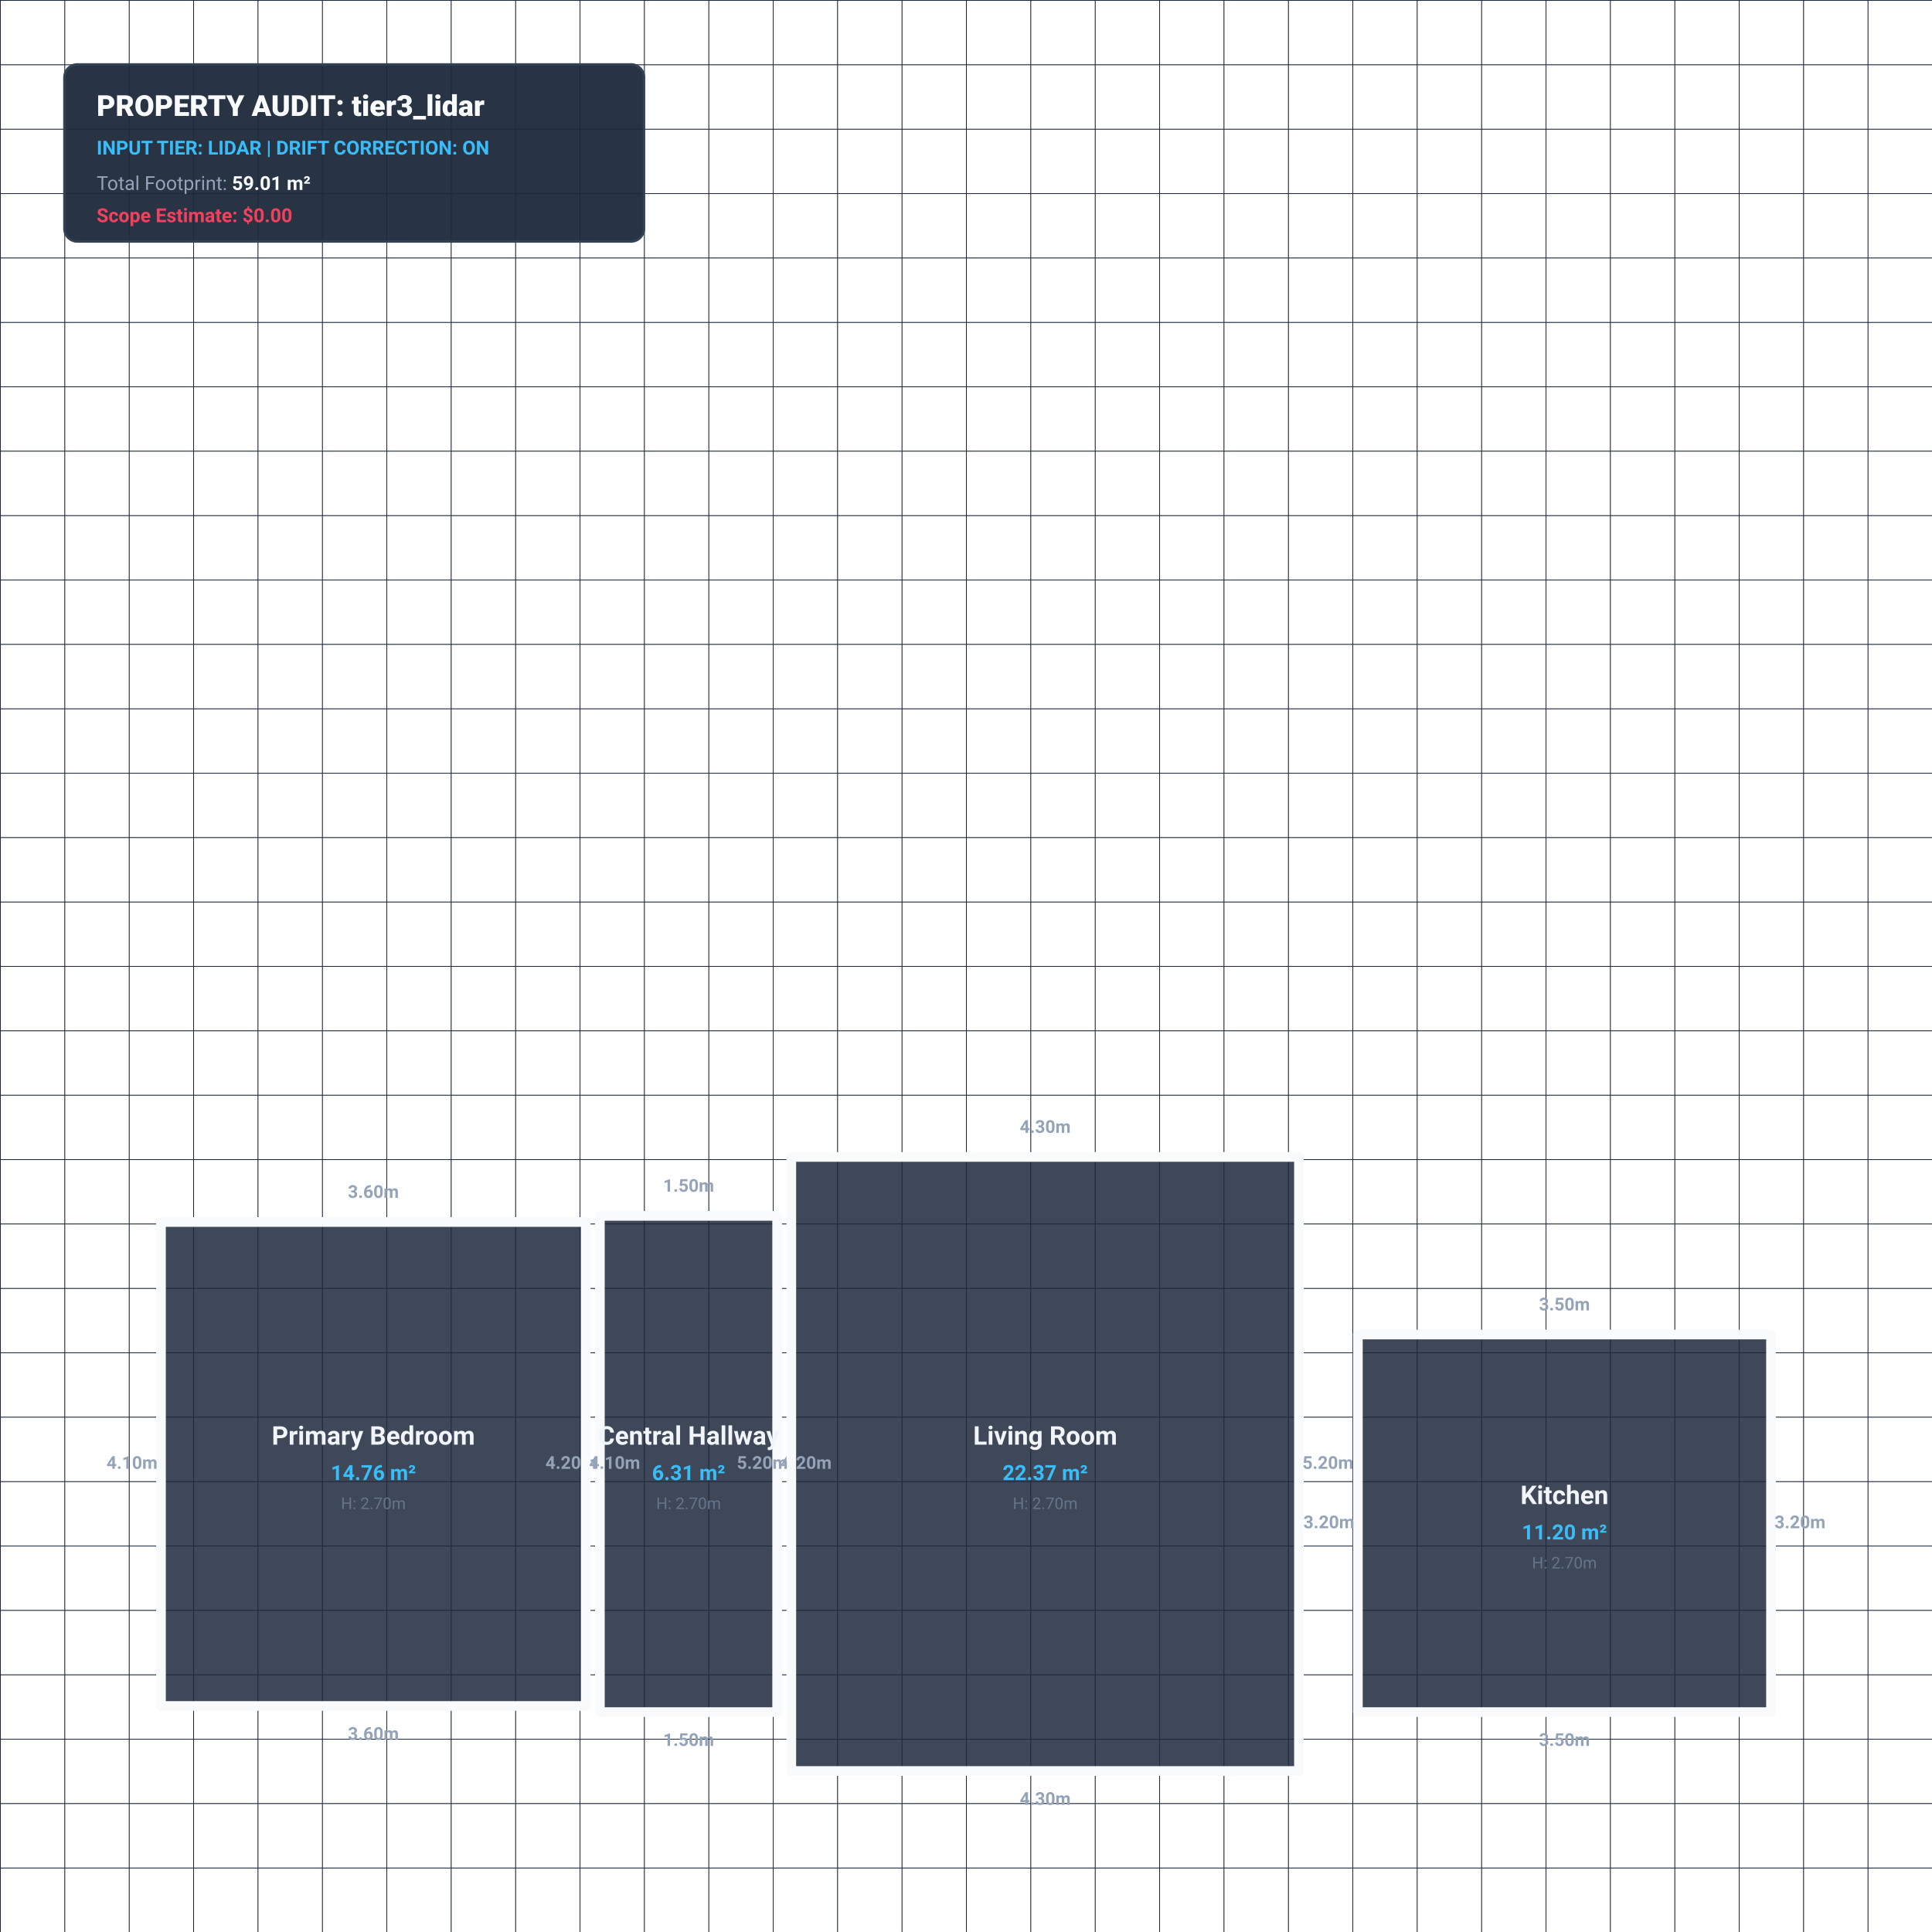
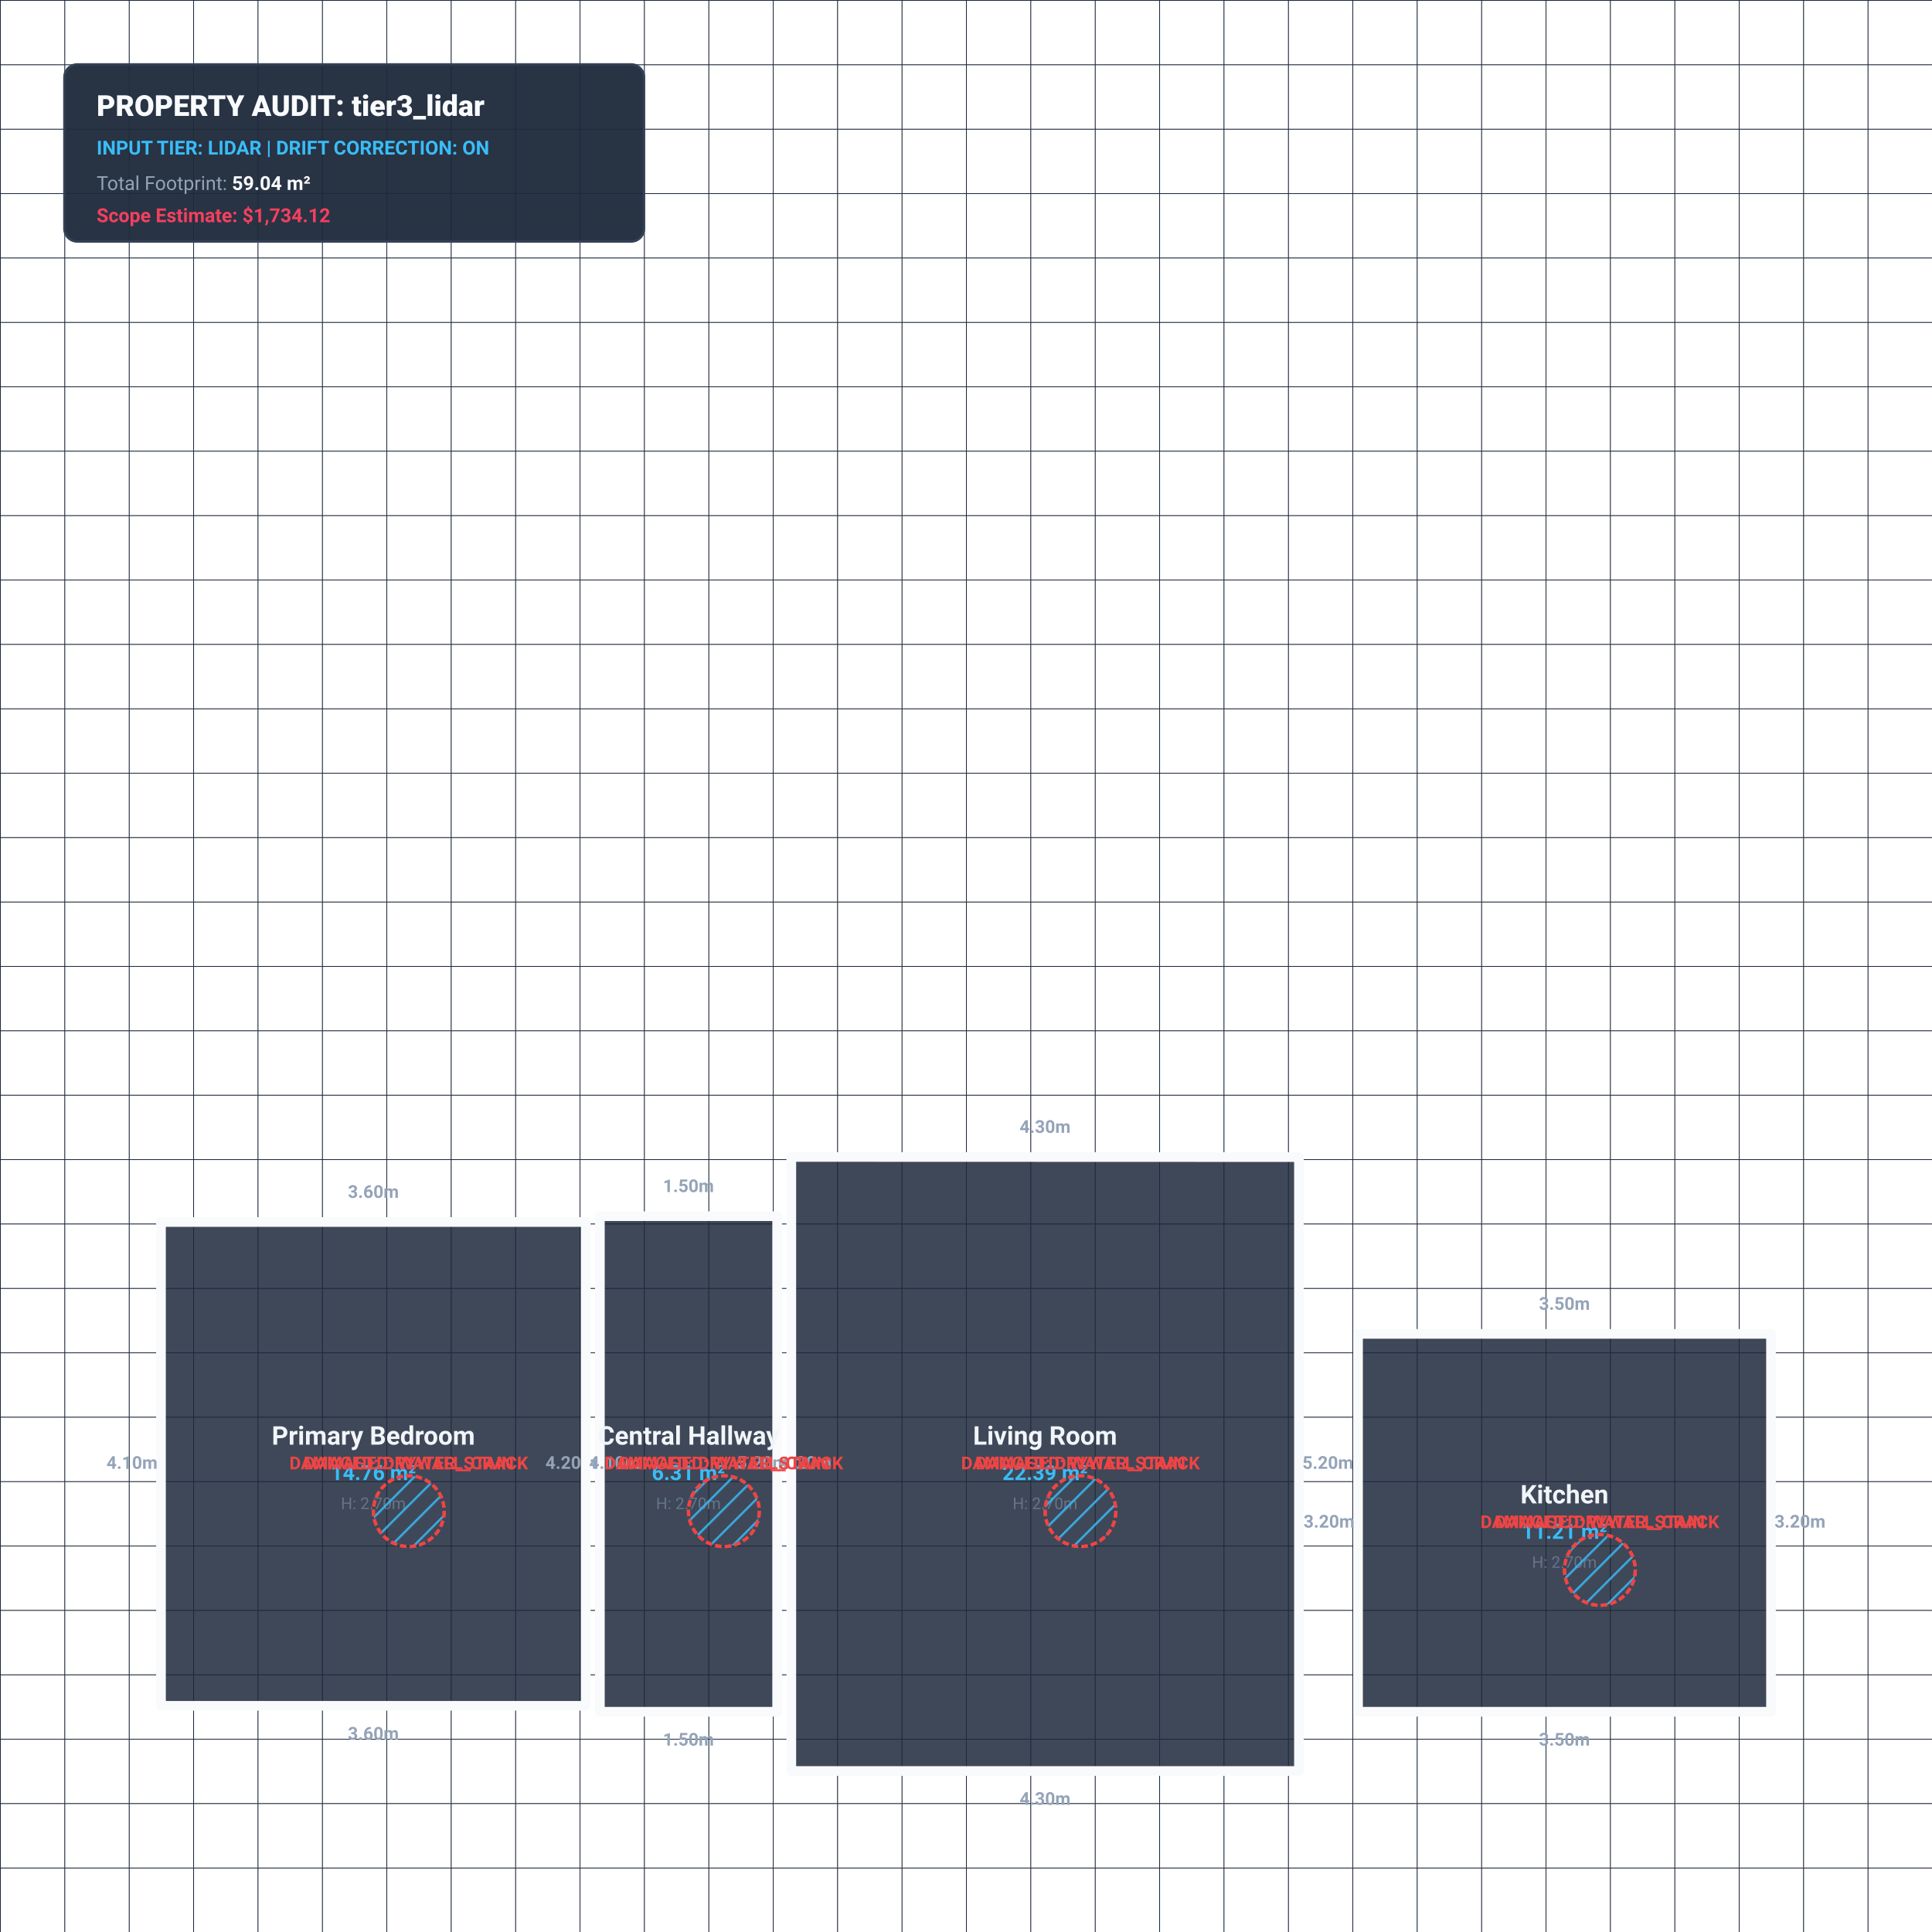
<svg xmlns="http://www.w3.org/2000/svg" viewBox="0 0 1200 1200" width="1200" height="1200" style="background-color: #0f172a; font-family: -apple-system, BlinkMacSystemFont, Segoe UI, Roboto, Helvetica, Arial, sans-serif;">
  <defs>
    <pattern id="grid" width="40" height="40" patternUnits="userSpaceOnUse">
      <path d="M 40 0 L 0 0 0 40" fill="none" stroke="#1e293b" stroke-width="1" />
    </pattern>
    <pattern id="waterHatch" width="10" height="10" patternTransform="rotate(45 0 0)" patternUnits="userSpaceOnUse">
      <line x1="0" y1="0" x2="0" y2="10" stroke="#38bdf8" stroke-width="2.5" opacity="0.6" />
    </pattern>
  </defs>
  <rect width="100%" height="100%" fill="url(#grid)" />
-   <polygon points="372.6,1063.4 482.7,1063.4 482.7,755.2 372.6,755.2" fill="#1e293b" fill-opacity="0.85" stroke="#64748b" stroke-width="2" />
-   <polygon points="491.5,718.6 491.5,1100.0 806.8,1100.0 806.8,718.6" fill="#1e293b" fill-opacity="0.85" stroke="#64748b" stroke-width="2" />
-   <polygon points="363.8,1059.6 363.8,759.0 100.0,759.0 100.0,1059.6" fill="#1e293b" fill-opacity="0.85" stroke="#64748b" stroke-width="2" />
-   <polygon points="843.4,1063.4 1100.0,1063.4 1100.0,828.9 843.4,828.9" fill="#1e293b" fill-opacity="0.85" stroke="#64748b" stroke-width="2" />
-   <line x1="372.6" y1="1063.4" x2="482.7" y2="1063.4" stroke="#f8fafc" stroke-width="6" stroke-linecap="round" />
-   <text x="427.7" y="1081.4" fill="#94a3b8" font-size="11" font-weight="600" text-anchor="middle" dominant-baseline="middle">1.50m</text>
-   <line x1="482.7" y1="1063.4" x2="482.7" y2="755.2" stroke="#f8fafc" stroke-width="6" stroke-linecap="round" />
+   <polygon points="372.6,1063.2 482.7,1063.2 482.7,755.4 372.6,755.4" fill="#1e293b" fill-opacity="0.85" stroke="#64748b" stroke-width="2" />
+   <polygon points="491.5,718.6 491.5,1100.0 806.8,1100.0 806.8,718.7" fill="#1e293b" fill-opacity="0.85" stroke="#64748b" stroke-width="2" />
+   <polygon points="363.8,1059.5 363.8,759.0 100.0,759.0 100.0,1059.5" fill="#1e293b" fill-opacity="0.85" stroke="#64748b" stroke-width="2" />
+   <polygon points="843.5,1063.2 1100.0,1063.2 1100.0,828.5 843.5,828.5" fill="#1e293b" fill-opacity="0.85" stroke="#64748b" stroke-width="2" />
+   <line x1="372.6" y1="1063.2" x2="482.7" y2="1063.2" stroke="#f8fafc" stroke-width="6" stroke-linecap="round" />
+   <text x="427.6" y="1081.2" fill="#94a3b8" font-size="11" font-weight="600" text-anchor="middle" dominant-baseline="middle">1.50m</text>
+   <line x1="482.7" y1="1063.2" x2="482.7" y2="755.4" stroke="#f8fafc" stroke-width="6" stroke-linecap="round" />
  <text x="500.7" y="909.3" fill="#94a3b8" font-size="11" font-weight="600" text-anchor="middle" dominant-baseline="middle">4.20m</text>
-   <line x1="482.7" y1="755.2" x2="372.6" y2="755.2" stroke="#f8fafc" stroke-width="6" stroke-linecap="round" />
-   <text x="427.7" y="737.2" fill="#94a3b8" font-size="11" font-weight="600" text-anchor="middle" dominant-baseline="middle">1.50m</text>
-   <line x1="372.6" y1="755.2" x2="372.6" y2="1063.4" stroke="#f8fafc" stroke-width="6" stroke-linecap="round" />
+   <line x1="482.7" y1="755.4" x2="372.6" y2="755.4" stroke="#f8fafc" stroke-width="6" stroke-linecap="round" />
+   <text x="427.6" y="737.4" fill="#94a3b8" font-size="11" font-weight="600" text-anchor="middle" dominant-baseline="middle">1.50m</text>
+   <line x1="372.6" y1="755.4" x2="372.6" y2="1063.2" stroke="#f8fafc" stroke-width="6" stroke-linecap="round" />
  <text x="354.6" y="909.3" fill="#94a3b8" font-size="11" font-weight="600" text-anchor="middle" dominant-baseline="middle">4.20m</text>
-   <text x="427.7" y="897.3" fill="#f1f5f9" font-size="16" font-weight="bold" text-anchor="middle">Central Hallway</text>
-   <text x="427.7" y="919.3" fill="#38bdf8" font-size="13" font-weight="600" text-anchor="middle">6.31 m²</text>
-   <text x="427.7" y="937.3" fill="#64748b" font-size="10" text-anchor="middle">H: 2.70m</text>
+   <text x="427.6" y="897.3" fill="#f1f5f9" font-size="16" font-weight="bold" text-anchor="middle">Central Hallway</text>
+   <text x="427.6" y="919.3" fill="#38bdf8" font-size="13" font-weight="600" text-anchor="middle">6.31 m²</text>
+   <text x="427.6" y="937.3" fill="#64748b" font-size="10" text-anchor="middle">H: 2.70m</text>
  <line x1="491.5" y1="718.6" x2="491.5" y2="1100.0" stroke="#f8fafc" stroke-width="6" stroke-linecap="round" />
  <text x="473.5" y="909.3" fill="#94a3b8" font-size="11" font-weight="600" text-anchor="middle" dominant-baseline="middle">5.20m</text>
  <line x1="491.5" y1="1100.0" x2="806.8" y2="1100.0" stroke="#f8fafc" stroke-width="6" stroke-linecap="round" />
-   <text x="649.2" y="1118.0" fill="#94a3b8" font-size="11" font-weight="600" text-anchor="middle" dominant-baseline="middle">4.30m</text>
-   <line x1="806.8" y1="1100.0" x2="806.8" y2="718.6" stroke="#f8fafc" stroke-width="6" stroke-linecap="round" />
+   <text x="649.1" y="1118.0" fill="#94a3b8" font-size="11" font-weight="600" text-anchor="middle" dominant-baseline="middle">4.30m</text>
+   <line x1="806.8" y1="1100.0" x2="806.8" y2="718.7" stroke="#f8fafc" stroke-width="6" stroke-linecap="round" />
  <text x="824.8" y="909.3" fill="#94a3b8" font-size="11" font-weight="600" text-anchor="middle" dominant-baseline="middle">5.20m</text>
-   <line x1="806.8" y1="718.6" x2="491.5" y2="718.6" stroke="#f8fafc" stroke-width="6" stroke-linecap="round" />
-   <text x="649.2" y="700.6" fill="#94a3b8" font-size="11" font-weight="600" text-anchor="middle" dominant-baseline="middle">4.30m</text>
-   <text x="649.2" y="897.3" fill="#f1f5f9" font-size="16" font-weight="bold" text-anchor="middle">Living Room</text>
-   <text x="649.2" y="919.3" fill="#38bdf8" font-size="13" font-weight="600" text-anchor="middle">22.37 m²</text>
-   <text x="649.2" y="937.3" fill="#64748b" font-size="10" text-anchor="middle">H: 2.70m</text>
-   <line x1="363.8" y1="1059.6" x2="363.8" y2="759.0" stroke="#f8fafc" stroke-width="6" stroke-linecap="round" />
+   <line x1="806.8" y1="718.7" x2="491.5" y2="718.6" stroke="#f8fafc" stroke-width="6" stroke-linecap="round" />
+   <text x="649.1" y="700.6" fill="#94a3b8" font-size="11" font-weight="600" text-anchor="middle" dominant-baseline="middle">4.30m</text>
+   <text x="649.1" y="897.3" fill="#f1f5f9" font-size="16" font-weight="bold" text-anchor="middle">Living Room</text>
+   <text x="649.1" y="919.3" fill="#38bdf8" font-size="13" font-weight="600" text-anchor="middle">22.39 m²</text>
+   <text x="649.1" y="937.3" fill="#64748b" font-size="10" text-anchor="middle">H: 2.70m</text>
+   <line x1="363.8" y1="1059.5" x2="363.8" y2="759.0" stroke="#f8fafc" stroke-width="6" stroke-linecap="round" />
  <text x="381.8" y="909.3" fill="#94a3b8" font-size="11" font-weight="600" text-anchor="middle" dominant-baseline="middle">4.10m</text>
  <line x1="363.8" y1="759.0" x2="100.0" y2="759.0" stroke="#f8fafc" stroke-width="6" stroke-linecap="round" />
  <text x="231.9" y="741.0" fill="#94a3b8" font-size="11" font-weight="600" text-anchor="middle" dominant-baseline="middle">3.60m</text>
-   <line x1="100.0" y1="759.0" x2="100.0" y2="1059.6" stroke="#f8fafc" stroke-width="6" stroke-linecap="round" />
+   <line x1="100.0" y1="759.0" x2="100.0" y2="1059.5" stroke="#f8fafc" stroke-width="6" stroke-linecap="round" />
  <text x="82.0" y="909.3" fill="#94a3b8" font-size="11" font-weight="600" text-anchor="middle" dominant-baseline="middle">4.10m</text>
-   <line x1="100.0" y1="1059.6" x2="363.8" y2="1059.6" stroke="#f8fafc" stroke-width="6" stroke-linecap="round" />
-   <text x="231.9" y="1077.6" fill="#94a3b8" font-size="11" font-weight="600" text-anchor="middle" dominant-baseline="middle">3.60m</text>
+   <line x1="100.0" y1="1059.5" x2="363.8" y2="1059.5" stroke="#f8fafc" stroke-width="6" stroke-linecap="round" />
+   <text x="231.9" y="1077.5" fill="#94a3b8" font-size="11" font-weight="600" text-anchor="middle" dominant-baseline="middle">3.60m</text>
  <text x="231.9" y="897.3" fill="#f1f5f9" font-size="16" font-weight="bold" text-anchor="middle">Primary Bedroom</text>
  <text x="231.9" y="919.3" fill="#38bdf8" font-size="13" font-weight="600" text-anchor="middle">14.76 m²</text>
  <text x="231.9" y="937.3" fill="#64748b" font-size="10" text-anchor="middle">H: 2.70m</text>
-   <line x1="843.4" y1="1063.4" x2="1100.0" y2="1063.4" stroke="#f8fafc" stroke-width="6" stroke-linecap="round" />
-   <text x="971.7" y="1081.4" fill="#94a3b8" font-size="11" font-weight="600" text-anchor="middle" dominant-baseline="middle">3.50m</text>
-   <line x1="1100.0" y1="1063.4" x2="1100.0" y2="828.9" stroke="#f8fafc" stroke-width="6" stroke-linecap="round" />
-   <text x="1118.0" y="946.2" fill="#94a3b8" font-size="11" font-weight="600" text-anchor="middle" dominant-baseline="middle">3.20m</text>
-   <line x1="1100.0" y1="828.9" x2="843.4" y2="828.9" stroke="#f8fafc" stroke-width="6" stroke-linecap="round" />
-   <text x="971.7" y="810.9" fill="#94a3b8" font-size="11" font-weight="600" text-anchor="middle" dominant-baseline="middle">3.50m</text>
-   <line x1="843.4" y1="828.9" x2="843.4" y2="1063.4" stroke="#f8fafc" stroke-width="6" stroke-linecap="round" />
-   <text x="825.4" y="946.2" fill="#94a3b8" font-size="11" font-weight="600" text-anchor="middle" dominant-baseline="middle">3.20m</text>
-   <text x="971.7" y="934.2" fill="#f1f5f9" font-size="16" font-weight="bold" text-anchor="middle">Kitchen</text>
-   <text x="971.7" y="956.2" fill="#38bdf8" font-size="13" font-weight="600" text-anchor="middle">11.20 m²</text>
-   <text x="971.7" y="974.2" fill="#64748b" font-size="10" text-anchor="middle">H: 2.70m</text>
+   <line x1="843.5" y1="1063.2" x2="1100.0" y2="1063.2" stroke="#f8fafc" stroke-width="6" stroke-linecap="round" />
+   <text x="971.7" y="1081.2" fill="#94a3b8" font-size="11" font-weight="600" text-anchor="middle" dominant-baseline="middle">3.50m</text>
+   <line x1="1100.0" y1="1063.2" x2="1100.0" y2="828.5" stroke="#f8fafc" stroke-width="6" stroke-linecap="round" />
+   <text x="1118.0" y="945.8" fill="#94a3b8" font-size="11" font-weight="600" text-anchor="middle" dominant-baseline="middle">3.20m</text>
+   <line x1="1100.0" y1="828.5" x2="843.5" y2="828.5" stroke="#f8fafc" stroke-width="6" stroke-linecap="round" />
+   <text x="971.7" y="810.5" fill="#94a3b8" font-size="11" font-weight="600" text-anchor="middle" dominant-baseline="middle">3.50m</text>
+   <line x1="843.5" y1="828.5" x2="843.5" y2="1063.2" stroke="#f8fafc" stroke-width="6" stroke-linecap="round" />
+   <text x="825.5" y="945.8" fill="#94a3b8" font-size="11" font-weight="600" text-anchor="middle" dominant-baseline="middle">3.20m</text>
+   <text x="971.7" y="933.8" fill="#f1f5f9" font-size="16" font-weight="bold" text-anchor="middle">Kitchen</text>
+   <text x="971.7" y="955.8" fill="#38bdf8" font-size="13" font-weight="600" text-anchor="middle">11.21 m²</text>
+   <text x="971.7" y="973.8" fill="#64748b" font-size="10" text-anchor="middle">H: 2.70m</text>
+   <circle cx="449.6" cy="938.6" r="22" fill="url(#waterHatch)" stroke="#ef4444" stroke-width="2" stroke-dasharray="4,2" />
+   <text x="449.6" y="912.6" fill="#ef4444" font-size="11" font-weight="bold" text-anchor="middle">DAMAGED: WATER_STAIN</text>
+   <circle cx="449.6" cy="938.6" r="22" fill="url(#waterHatch)" stroke="#ef4444" stroke-width="2" stroke-dasharray="4,2" />
+   <text x="449.6" y="912.6" fill="#ef4444" font-size="11" font-weight="bold" text-anchor="middle">DAMAGED: DRYWALL_CRACK</text>
+   <circle cx="671.1" cy="938.6" r="22" fill="url(#waterHatch)" stroke="#ef4444" stroke-width="2" stroke-dasharray="4,2" />
+   <text x="671.1" y="912.6" fill="#ef4444" font-size="11" font-weight="bold" text-anchor="middle">DAMAGED: WATER_STAIN</text>
+   <circle cx="671.1" cy="938.6" r="22" fill="url(#waterHatch)" stroke="#ef4444" stroke-width="2" stroke-dasharray="4,2" />
+   <text x="671.1" y="912.6" fill="#ef4444" font-size="11" font-weight="bold" text-anchor="middle">DAMAGED: DRYWALL_CRACK</text>
+   <circle cx="253.9" cy="938.6" r="22" fill="url(#waterHatch)" stroke="#ef4444" stroke-width="2" stroke-dasharray="4,2" />
+   <text x="253.9" y="912.6" fill="#ef4444" font-size="11" font-weight="bold" text-anchor="middle">DAMAGED: WATER_STAIN</text>
+   <circle cx="253.9" cy="938.6" r="22" fill="url(#waterHatch)" stroke="#ef4444" stroke-width="2" stroke-dasharray="4,2" />
+   <text x="253.9" y="912.6" fill="#ef4444" font-size="11" font-weight="bold" text-anchor="middle">DAMAGED: DRYWALL_CRACK</text>
+   <circle cx="993.7" cy="975.1" r="22" fill="url(#waterHatch)" stroke="#ef4444" stroke-width="2" stroke-dasharray="4,2" />
+   <text x="993.7" y="949.1" fill="#ef4444" font-size="11" font-weight="bold" text-anchor="middle">DAMAGED: WATER_STAIN</text>
+   <circle cx="993.7" cy="975.1" r="22" fill="url(#waterHatch)" stroke="#ef4444" stroke-width="2" stroke-dasharray="4,2" />
+   <text x="993.7" y="949.1" fill="#ef4444" font-size="11" font-weight="bold" text-anchor="middle">DAMAGED: DRYWALL_CRACK</text>
  <g transform="translate(40, 40)">
    <rect width="360" height="110" rx="8" fill="#1e293b" fill-opacity="0.95" stroke="#334155" stroke-width="1.5" />
    <text x="20" y="32" fill="#f8fafc" font-size="18" font-weight="800">PROPERTY AUDIT: tier3_lidar</text>
    <text x="20" y="56" fill="#38bdf8" font-size="12" font-weight="600">INPUT TIER: LIDAR  |  DRIFT CORRECTION: ON</text>
-     <text x="20" y="78" fill="#94a3b8" font-size="12">Total Footprint: <tspan fill="#f8fafc" font-weight="bold">59.01 m²</tspan>
+     <text x="20" y="78" fill="#94a3b8" font-size="12">Total Footprint: <tspan fill="#f8fafc" font-weight="bold">59.04 m²</tspan>
    </text>
-     <text x="20" y="98" fill="#f43f5e" font-size="12" font-weight="bold">Scope Estimate: $0.00</text>
+     <text x="20" y="98" fill="#f43f5e" font-size="12" font-weight="bold">Scope Estimate: $1,734.12</text>
  </g>
</svg>
